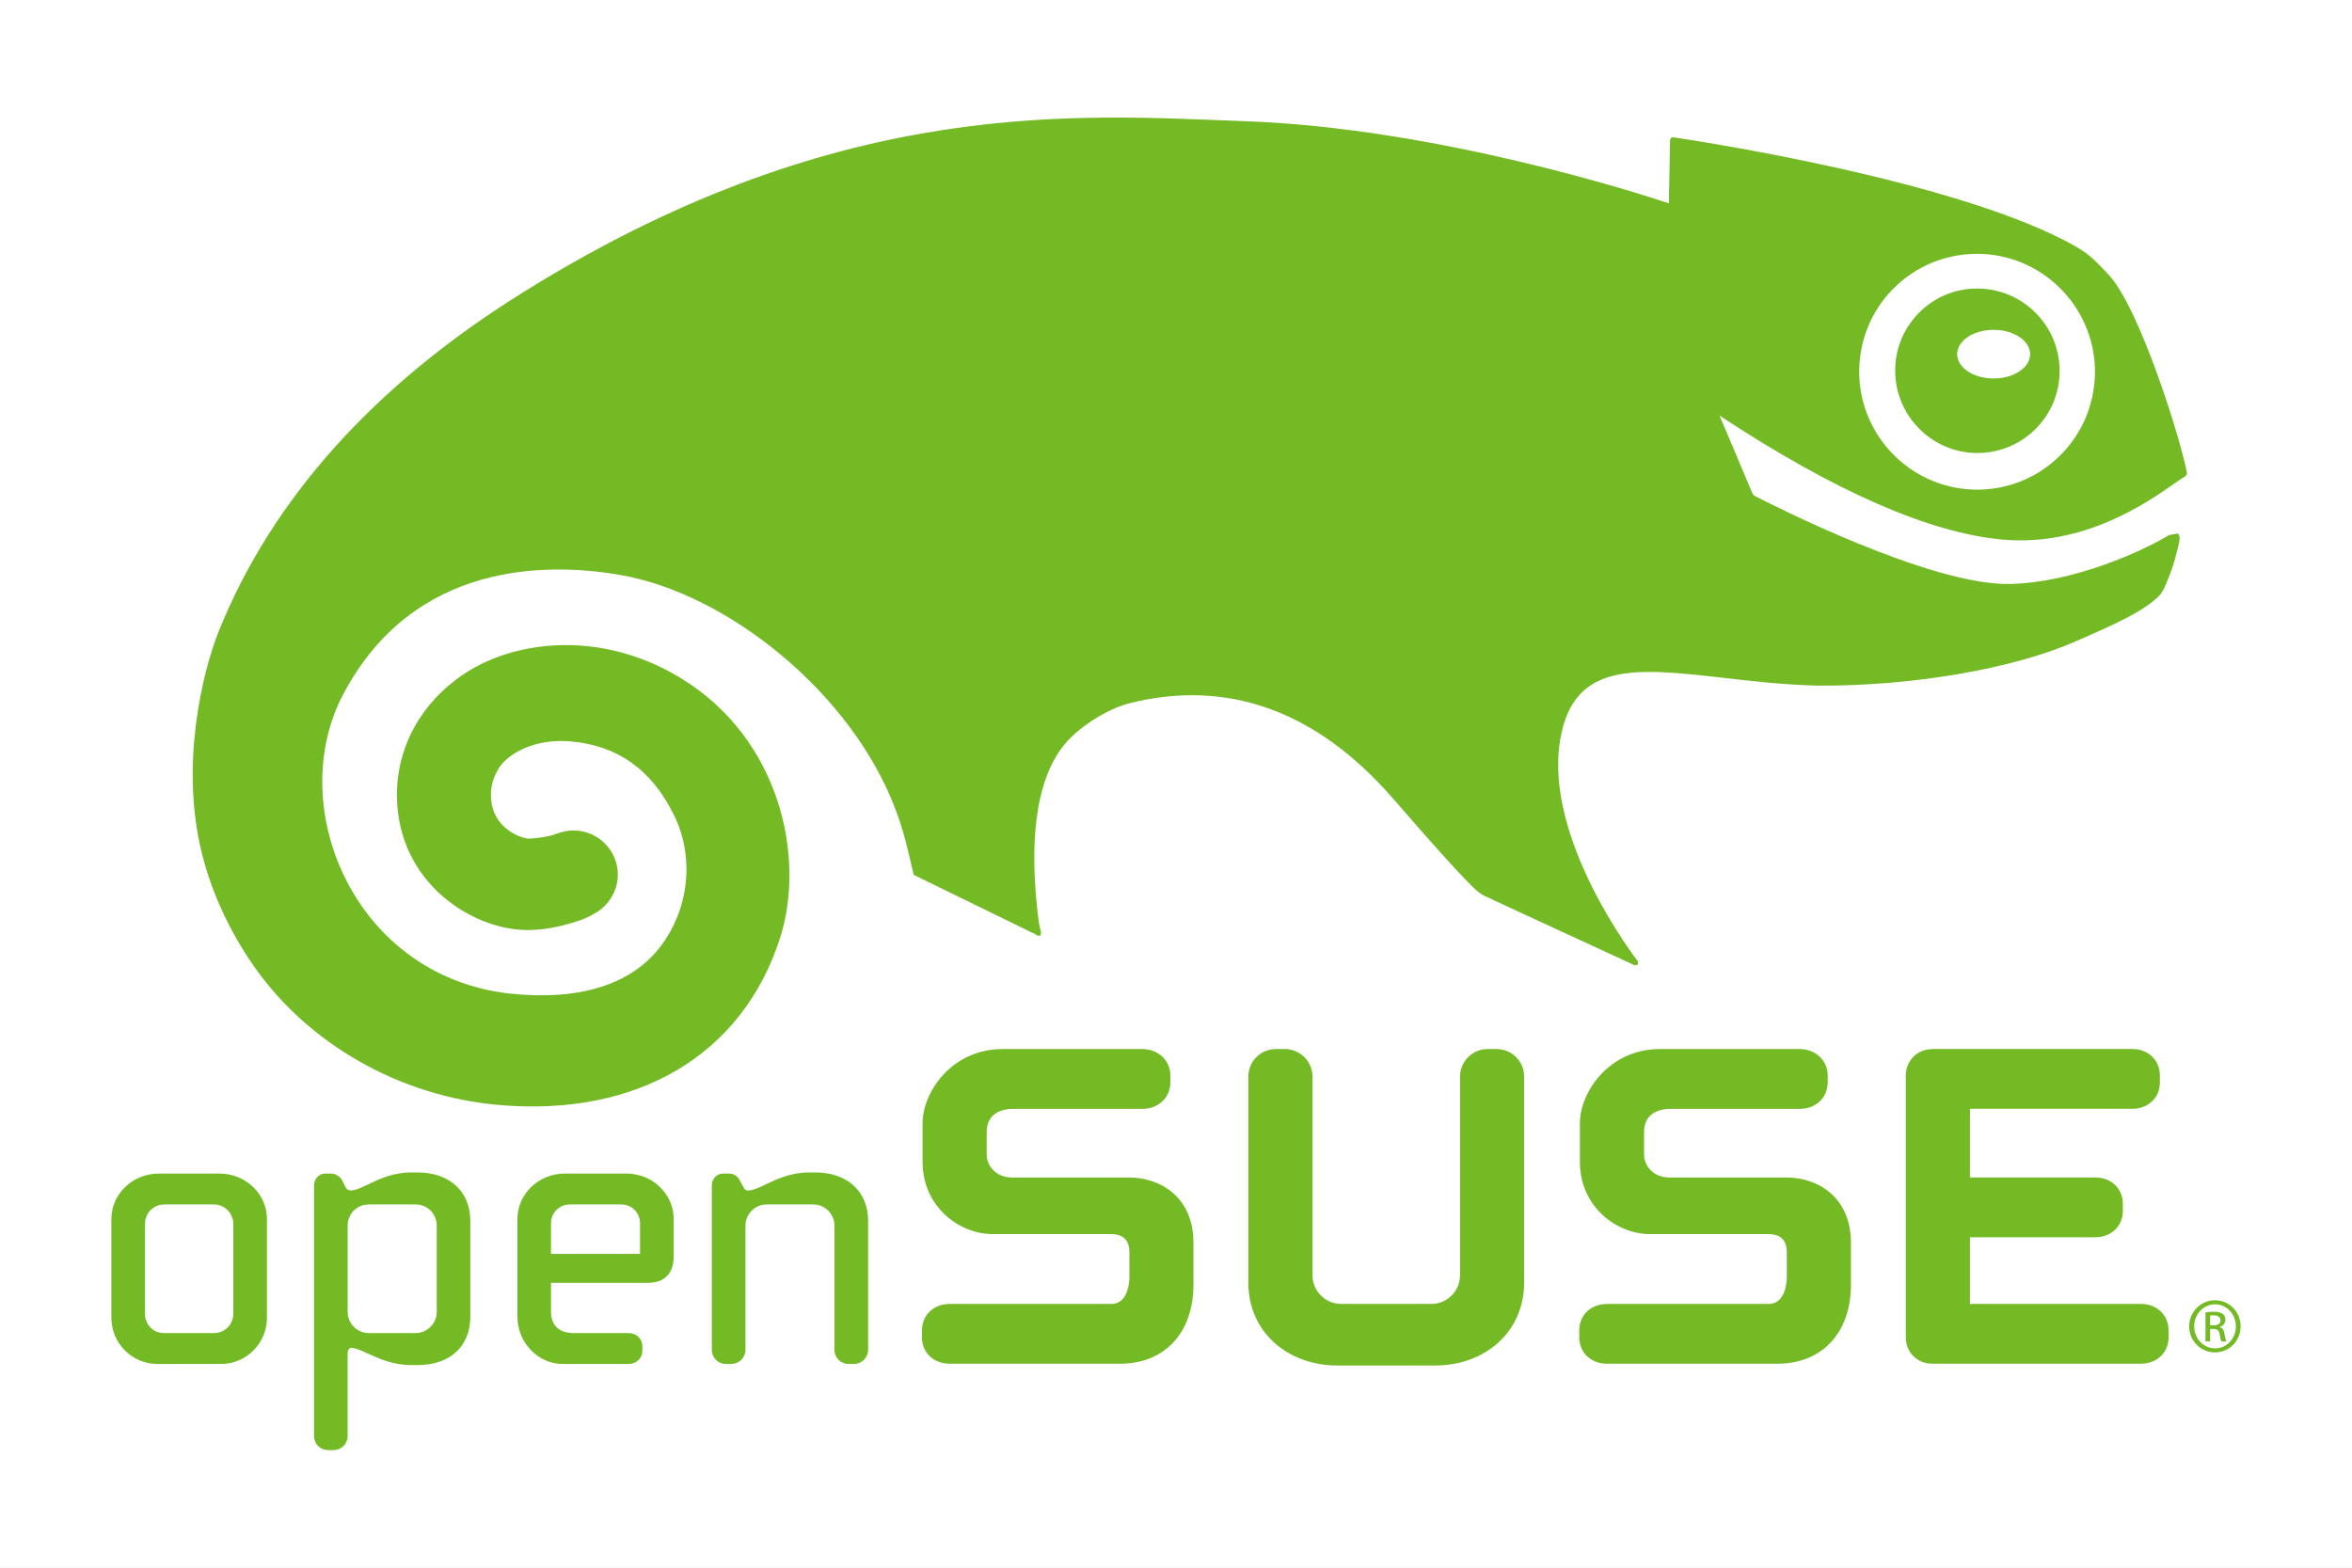
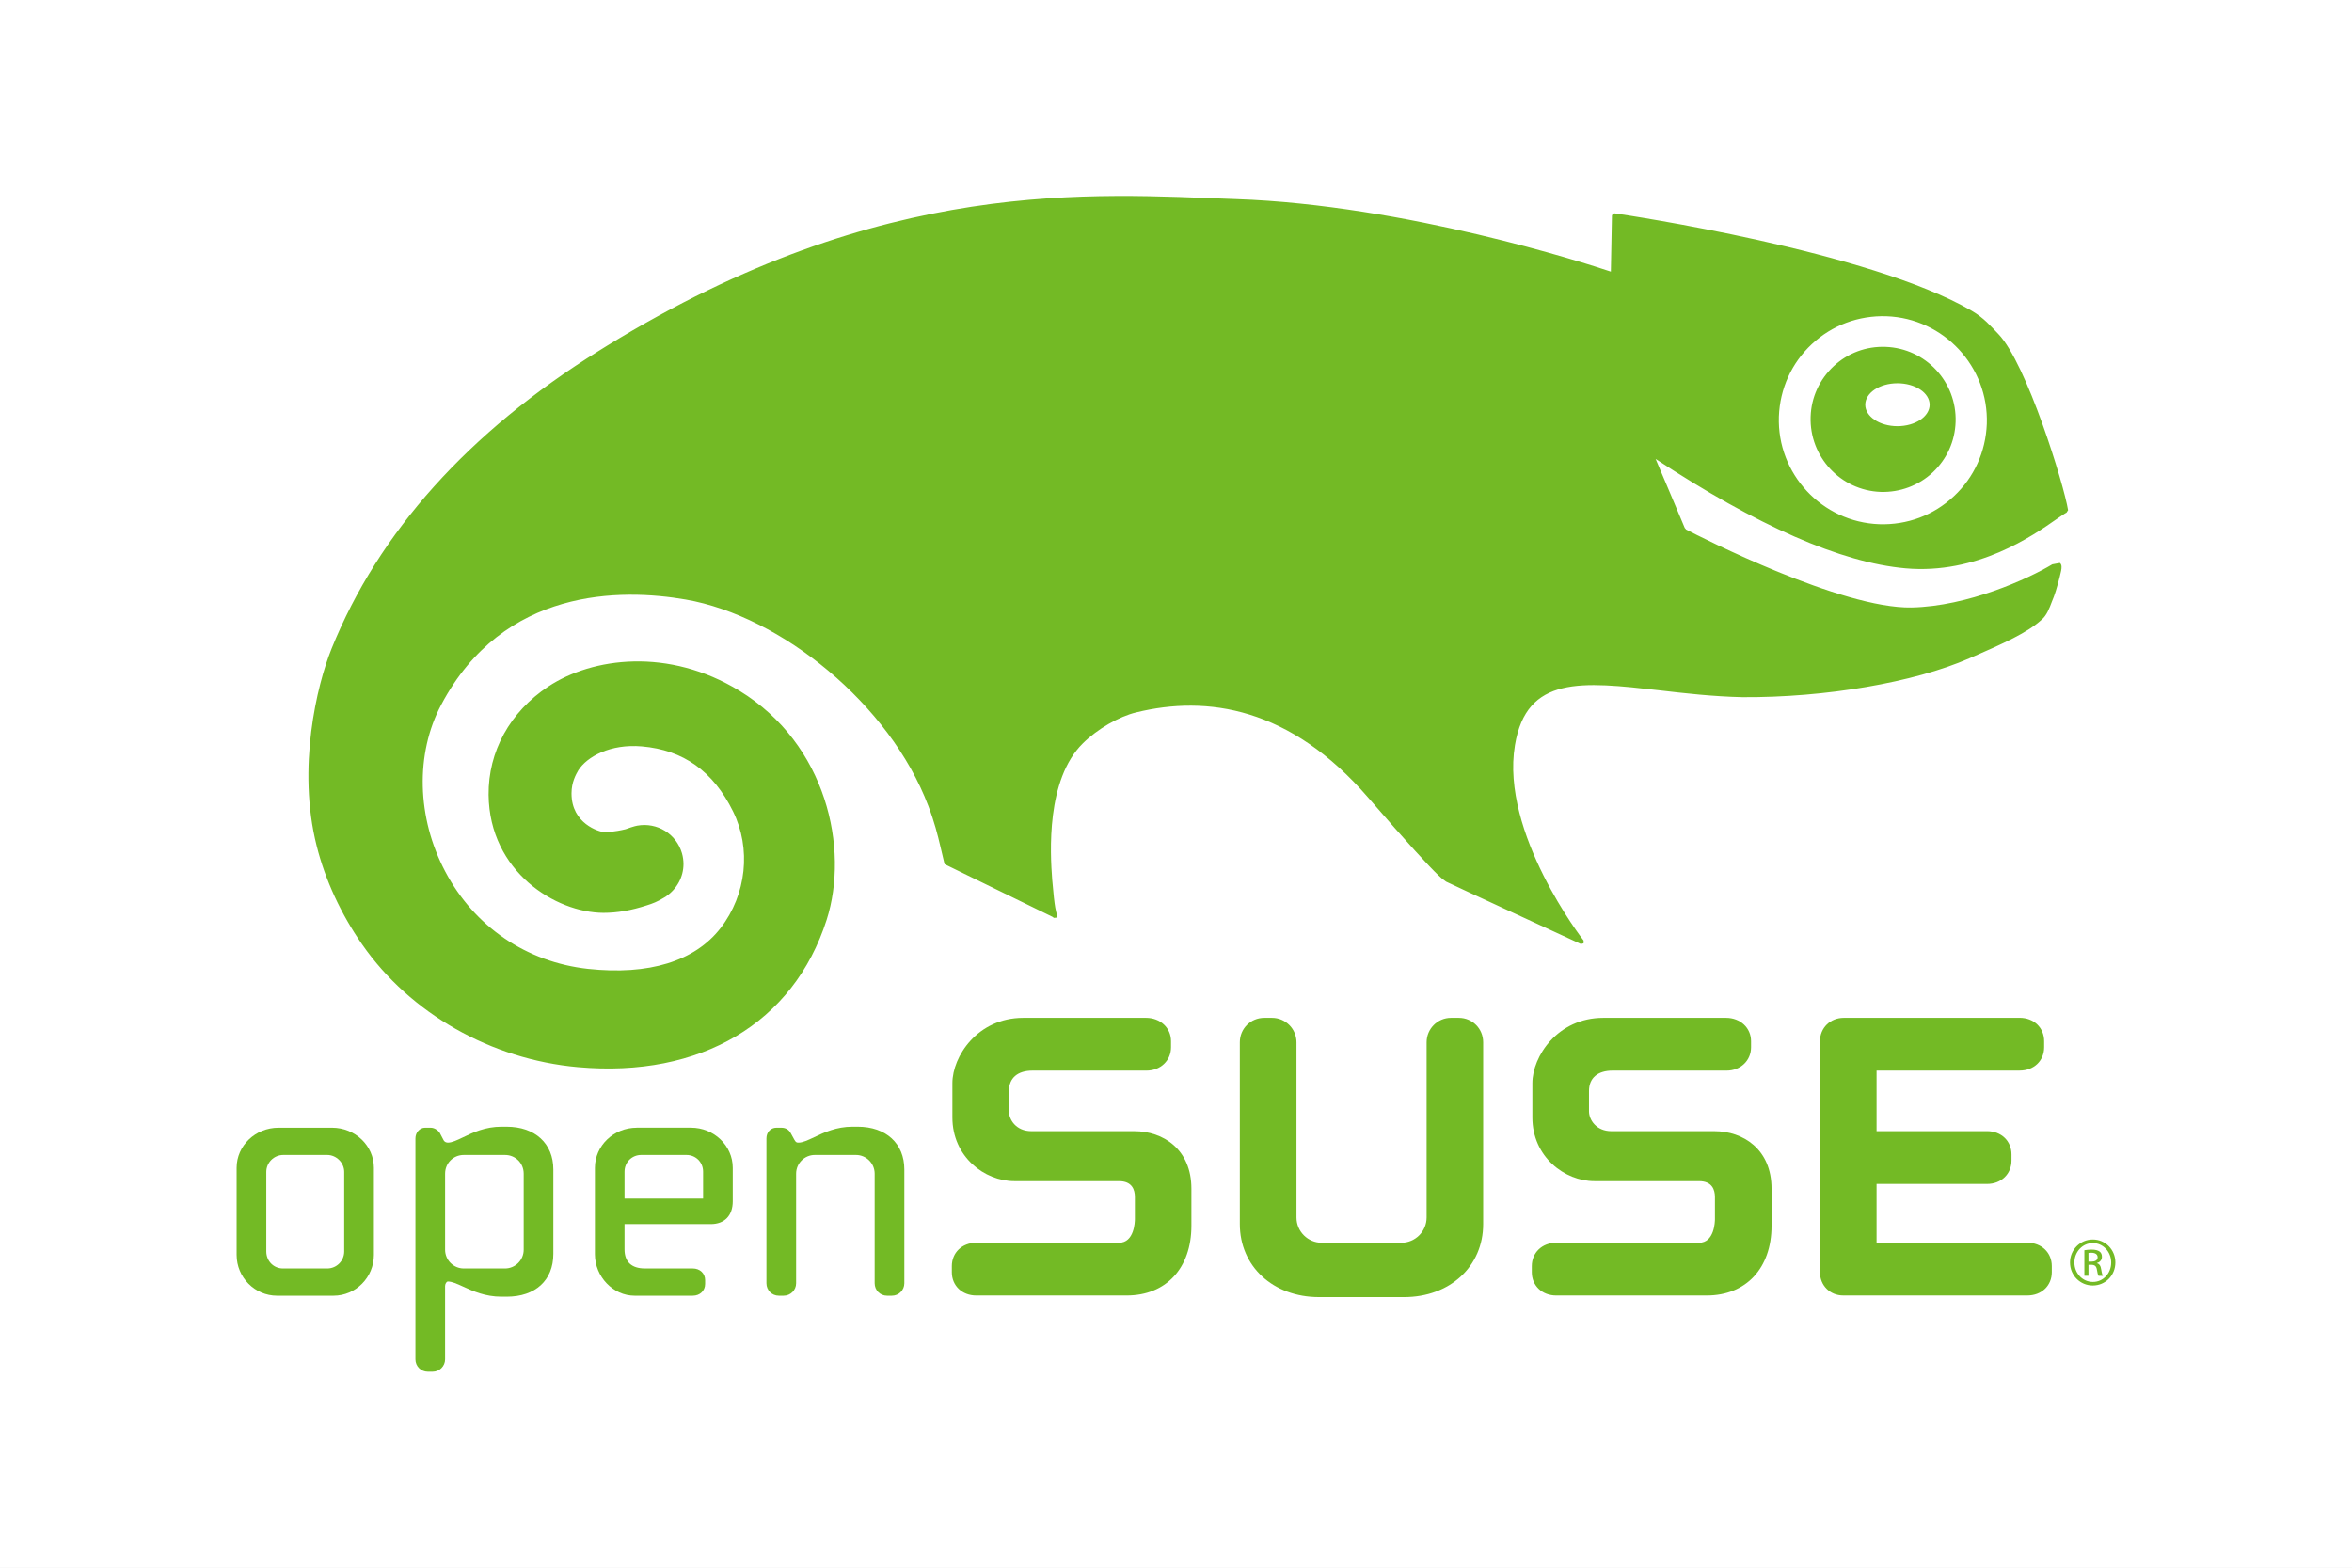
<svg xmlns="http://www.w3.org/2000/svg" width="300" height="200" viewBox="0 0 79.375 52.917" version="1.1" id="svg8">
  <defs id="defs2" />
  <g id="layer1" transform="translate(0,-244.0833)">
    <rect style="fill:#ffffff;fill-opacity:0.997;stroke:none;stroke-width:0.07;stroke-linecap:butt;stroke-linejoin:round;stroke-miterlimit:4;stroke-dasharray:none;stroke-opacity:1" id="rect4504" width="79.375" height="52.917" x="-2.8421709e-14" y="244.083" />
-     <g transform="matrix(0.2245561,0,0,0.2245561,-50.77652,154.5592)" id="g836">
+     <g transform="matrix(0.1981377,0,0,0.1981377,-40.13369,168.2042)" id="g836">
      <path style="clip-rule:evenodd;fill:#73ba25;fill-opacity:1;fill-rule:evenodd" id="Geeko" d="m 523.715,442.053 c -3.311,-0.119 -6.451,1.051 -8.85,3.301 -2.399,2.25 -3.815,5.298 -3.915,8.599 -0.23,6.821 5.111,12.559 11.916,12.81 3.309,0.1 6.465,-1.07 8.878,-3.32 2.41,-2.261 3.795,-5.311 3.901,-8.599 0.23,-6.819 -5.109,-12.549 -11.93,-12.791 z m 2.021,13.512 c -3.031,0 -5.479,-1.64 -5.479,-3.65 0,-2.029 2.448,-3.66 5.479,-3.66 3.031,0 5.486,1.631 5.486,3.66 0,2.01 -2.457,3.65 -5.486,3.65 z m 27.153,15.799 c 0.805,-0.531 1.396,-0.972 1.645,-1.07 l 0.268,-0.419 c -0.68,-4.279 -7.059,-25.029 -11.884,-30.019 -1.329,-1.359 -2.394,-2.699 -4.55,-3.96 -17.454,-10.171 -58.863,-16.309 -60.803,-16.59 l -0.33,0.091 -0.125,0.3 c 0,0 -0.16,8.58 -0.184,9.539 -4.229,-1.421 -34.972,-11.351 -63.791,-12.351 -24.44,-0.859 -60.033,-4.02 -107.196,24.98 l -1.394,0.868 c -22.19,13.841 -37.51,30.91 -45.518,50.739 -2.512,6.24 -5.889,20.32 -2.541,33.569 1.442,5.791 4.13,11.611 7.756,16.819 8.194,11.77 21.944,19.58 36.749,20.899 20.904,1.87 36.733,-7.519 42.363,-25.099 3.871,-12.13 0,-29.928 -14.839,-39.008 -12.07,-7.391 -25.049,-5.711 -32.578,-0.73 -6.531,4.33 -10.23,11.06 -10.165,18.451 0.151,13.11 11.444,20.078 19.564,20.099 2.359,0 4.728,-0.41 7.399,-1.28 0.951,-0.289 1.845,-0.649 2.831,-1.259 l 0.309,-0.181 0.195,-0.13 -0.065,0.039 c 1.85,-1.261 2.964,-3.311 2.964,-5.511 0,-0.6 -0.084,-1.208 -0.256,-1.821 -0.959,-3.32 -4.239,-5.328 -7.638,-4.709 l -0.46,0.109 -0.621,0.189 -0.901,0.31 c -1.87,0.46 -3.269,0.5 -3.569,0.51 -0.951,-0.061 -5.625,-1.461 -5.625,-6.58 v -0.07 c 0,-1.88 0.754,-3.199 1.17,-3.92 1.454,-2.28 5.435,-4.518 10.814,-4.05 7.059,0.61 12.149,4.23 15.52,11.06 3.129,6.349 2.31,14.159 -2.11,19.88 -4.39,5.668 -12.205,8.078 -22.599,6.959 -10.481,-1.159 -19.34,-7.191 -24.303,-16.579 -4.856,-9.178 -5.121,-20.059 -0.686,-28.418 10.609,-20.029 30.649,-19.82 41.637,-17.921 16.26,2.82 34.758,17.819 41.319,35.139 1.059,2.761 1.599,4.949 2.071,6.951 l 0.709,2.99 18.37,8.969 0.24,0.181 0.446,-0.04 0.081,-0.53 c -0.114,-0.41 -0.381,-0.789 -0.805,-5.93 -0.349,-4.562 -1.059,-17.051 5.228,-23.24 2.441,-2.419 6.161,-4.578 9.099,-5.269 12.04,-2.941 26.159,-0.912 39.507,14.539 6.91,7.98 10.279,11.619 11.97,13.249 l 0.589,0.531 0.695,0.519 c 0.554,0.302 22.954,10.621 22.954,10.621 l 0.461,-0.11 0.01,-0.479 c -0.149,-0.17 -14.199,-18.328 -11.698,-33.279 1.97,-11.909 11.447,-10.83 24.558,-9.35 4.279,0.5 9.152,1.059 14.196,1.172 14.084,0.089 29.254,-2.512 38.604,-6.602 6.049,-2.629 9.909,-4.379 12.328,-6.579 0.87,-0.721 1.321,-1.891 1.791,-3.15 l 0.33,-0.831 c 0.391,-1.021 0.966,-3.171 1.219,-4.35 0.102,-0.519 0.161,-1.068 -0.209,-1.359 l -1.294,0.24 c -4.106,2.471 -14.369,7.15 -23.965,7.35 -11.914,0.24 -35.898,-11.981 -38.399,-13.28 l -0.24,-0.279 c -0.589,-1.44 -4.19,-9.95 -4.96,-11.749 17.27,11.379 31.594,17.668 42.559,18.638 12.207,1.087 21.721,-5.574 25.785,-8.422 z m -47.347,-17.439 c 0.175,-4.73 2.155,-9.12 5.614,-12.34 3.46,-3.231 7.975,-4.9 12.708,-4.749 9.76,0.349 17.43,8.589 17.095,18.338 -0.184,4.73 -2.164,9.12 -5.614,12.33 -3.46,3.25 -7.964,4.92 -12.719,4.76 -9.75,-0.36 -17.411,-8.58 -17.084,-18.338 z" />
      <path style="fill:#73ba25;fill-opacity:1" id="path7" d="m 376.836,556.359 c -7.784,0 -12.065,6.58 -12.065,11.13 v 5.84 c 0,6.7 5.474,10.851 10.55,10.851 h 17.819 c 2.245,0 2.715,1.47 2.715,2.71 v 3.769 c 0,0.4 -0.081,4.02 -2.715,4.02 h -24.303 c -2.415,0 -4.16,1.68 -4.16,3.98 v 1.042 c 0,2.291 1.745,3.96 4.16,3.96 h 25.624 c 6.698,0 11.02,-4.66 11.02,-11.879 v -6.302 c 0,-6.779 -4.87,-9.809 -9.706,-9.809 h -17.533 c -2.639,0 -3.836,-1.98 -3.836,-3.38 v -3.48 c 0,-2.191 1.464,-3.46 4.025,-3.46 h 19.408 c 2.38,0 4.171,-1.71 4.171,-3.971 v -1.04 c 0,-2.269 -1.821,-3.981 -4.251,-3.981 z" />
      <path style="fill:#73ba25;fill-opacity:1" id="path9" d="m 449.698,556.359 c -2.301,0 -4.155,1.87 -4.155,4.171 v 29.838 c 0,2.391 -1.95,4.311 -4.311,4.311 h -13.545 c -2.369,0 -4.309,-1.92 -4.309,-4.311 v -29.838 c 0,-2.301 -1.87,-4.171 -4.169,-4.171 h -1.31 c -2.334,0 -4.171,1.842 -4.171,4.171 v 30.968 c 0,7.21 5.674,12.44 13.489,12.44 h 14.485 c 7.805,0 13.475,-5.228 13.475,-12.44 v -30.968 c 0,-2.329 -1.829,-4.171 -4.16,-4.171 z" />
      <path style="fill:#73ba25;fill-opacity:1" id="path11" d="m 475.631,556.359 c -7.78,0 -12.074,6.58 -12.074,11.13 v 5.84 c 0,6.7 5.484,10.851 10.563,10.851 h 17.814 c 2.248,0 2.72,1.47 2.72,2.71 v 3.769 c 0,0.4 -0.081,4.02 -2.72,4.02 h -24.314 c -2.405,0 -4.16,1.68 -4.16,3.98 v 1.042 c 0,2.291 1.756,3.96 4.16,3.96 h 25.633 c 6.7,0 11.041,-4.66 11.041,-11.879 v -6.302 c 0,-6.779 -4.885,-9.809 -9.72,-9.809 h -17.533 c -2.647,0 -3.839,-1.98 -3.839,-3.38 v -3.48 c 0,-2.191 1.464,-3.46 4.025,-3.46 h 19.419 c 2.375,0 4.158,-1.71 4.158,-3.971 v -1.04 c 0,-2.269 -1.819,-3.981 -4.26,-3.981 z" />
      <path style="fill:#73ba25;fill-opacity:1" id="path13" d="m 516.596,556.359 c -2.31,0 -4.055,1.712 -4.055,3.981 v 39.358 c 0,2.259 1.705,3.96 3.964,3.96 h 31.364 c 2.415,0 4.16,-1.67 4.16,-3.96 v -1.042 c 0,-2.299 -1.745,-3.979 -4.16,-3.979 0,0 -24.533,0 -25.687,0 0,-1.021 0,-9.011 0,-10.02 1.143,0 18.822,0 18.822,0 2.41,0 4.16,-1.691 4.16,-3.981 v -1.04 c 0,-2.301 -1.75,-3.971 -4.16,-3.971 0,0 -17.679,0 -18.822,0 0,-1.03 0,-9.29 0,-10.32 1.143,0 24.382,0 24.382,0 2.406,0 4.16,-1.659 4.16,-3.971 v -1.04 c 0,-2.301 -1.754,-3.981 -4.16,-3.981 h -29.968 z" />
      <g transform="matrix(1.753857,0,0,1.753857,-611.6028,-134.1257)" style="fill:#73ba25;fill-opacity:1" id="g15">
        <path style="fill:#73ba25;fill-opacity:1" id="path17" d="m 491.254,404.369 c -2.241,0 -4.065,1.744 -4.065,3.894 v 8.461 c 0,2.184 1.765,3.963 3.929,3.963 h 5.473 c 2.164,0 3.929,-1.779 3.929,-3.963 v -8.461 c 0,-2.149 -1.825,-3.894 -4.065,-3.894 z m -1.184,12.019 v -7.726 c 0,-0.906 0.744,-1.647 1.654,-1.647 h 4.264 c 0.89,0 1.648,0.758 1.648,1.647 v 7.726 c 0,0.912 -0.738,1.653 -1.648,1.653 h -4.296 c -0.912,0 -1.622,-0.725 -1.622,-1.653 z" />
        <path style="fill:#73ba25;fill-opacity:1" id="path19" d="m 512.91,404.271 c -1.578,0 -2.768,0.564 -3.723,1.026 -0.582,0.279 -1.086,0.52 -1.477,0.52 -0.177,0 -0.328,-0.08 -0.408,-0.211 l -0.364,-0.696 c -0.091,-0.183 -0.456,-0.541 -0.907,-0.541 h -0.541 c -0.52,0 -0.936,0.467 -0.936,1.037 v 21.461 c 0,0.673 0.531,1.203 1.203,1.203 h 0.468 c 0.667,0 1.209,-0.536 1.209,-1.203 v -7.121 c 0,-0.211 0.137,-0.439 0.276,-0.439 0.391,0 0.895,0.229 1.477,0.496 0.955,0.439 2.145,0.98 3.723,0.98 h 0.505 c 2.794,0 4.532,-1.597 4.532,-4.162 v -8.192 c 0,-2.526 -1.775,-4.157 -4.532,-4.157 h -0.505 z m -5.475,11.952 v -7.39 c 0,-1.021 0.798,-1.818 1.818,-1.818 h 3.997 c 1.021,0 1.818,0.798 1.818,1.818 v 7.39 c 0,1.003 -0.818,1.818 -1.818,1.818 h -3.997 c -1.001,0 -1.818,-0.815 -1.818,-1.818 z" />
        <path style="fill:#73ba25;fill-opacity:1" id="path21" d="m 526.044,404.369 c -2.241,0 -4.06,1.744 -4.06,3.894 v 8.398 c 0,2.178 1.768,4.025 3.854,4.025 h 5.647 c 0.698,0 1.203,-0.484 1.203,-1.141 v -0.37 c 0,-0.661 -0.505,-1.135 -1.203,-1.135 h -4.639 c -1.3,0 -1.986,-0.639 -1.986,-1.854 0,0 0,-2.115 0,-2.457 0.379,0 8.369,0 8.369,0 1.346,0 2.142,-0.821 2.142,-2.212 v -3.256 c 0,-2.149 -1.822,-3.894 -4.054,-3.894 h -5.273 z m -1.183,4.265 c 0,-0.907 0.713,-1.619 1.621,-1.619 h 4.396 c 0.906,0 1.613,0.712 1.613,1.619 0,0 0,2.28 0,2.622 -0.364,0 -7.258,0 -7.631,0 10e-4,-0.342 10e-4,-2.622 10e-4,-2.622 z" />
        <path style="fill:#73ba25;fill-opacity:1" id="path23" d="m 546.997,404.271 c -1.573,0 -2.76,0.564 -3.718,1.021 -0.596,0.28 -1.105,0.525 -1.521,0.525 -0.183,0 -0.257,-0.023 -0.399,-0.269 l -0.331,-0.604 c -0.19,-0.382 -0.513,-0.575 -0.949,-0.575 h -0.465 c -0.562,0 -0.972,0.438 -0.972,1.037 v 14.077 c 0,0.667 0.527,1.203 1.206,1.203 h 0.465 c 0.667,0 1.211,-0.542 1.211,-1.203 v -10.65 c 0,-0.998 0.815,-1.818 1.813,-1.818 h 3.999 c 1.001,0 1.816,0.82 1.816,1.818 v 10.65 c 0,0.667 0.53,1.203 1.203,1.203 h 0.47 c 0.667,0 1.209,-0.542 1.209,-1.203 v -11.055 c 0,-2.526 -1.776,-4.157 -4.535,-4.157 z" />
      </g>
      <g transform="matrix(1.753857,0,0,1.753857,-611.6028,-134.1257)" style="fill:#73ba25;fill-opacity:1" id="g25">
        <path style="fill:#73ba25;fill-opacity:1" id="path27" d="m 667.456,415.229 c 1.218,0 2.188,0.99 2.188,2.229 0,1.257 -0.971,2.237 -2.198,2.237 -1.218,0 -2.208,-0.98 -2.208,-2.237 0,-1.238 0.99,-2.229 2.208,-2.229 z m -0.01,0.346 c -0.98,0 -1.782,0.842 -1.782,1.882 0,1.06 0.802,1.891 1.792,1.891 0.99,0.011 1.782,-0.831 1.782,-1.881 0,-1.05 -0.792,-1.892 -1.782,-1.892 z m -0.416,3.179 h -0.396 v -2.485 c 0.208,-0.03 0.406,-0.06 0.703,-0.06 0.377,0 0.624,0.079 0.772,0.188 0.149,0.108 0.229,0.276 0.229,0.515 0,0.326 -0.218,0.524 -0.485,0.604 v 0.021 c 0.218,0.039 0.366,0.237 0.416,0.604 0.06,0.387 0.118,0.535 0.158,0.614 h -0.416 c -0.06,-0.079 -0.119,-0.307 -0.168,-0.634 -0.06,-0.316 -0.218,-0.436 -0.535,-0.436 h -0.277 v 1.069 z m 0,-1.377 h 0.287 c 0.327,0 0.604,-0.118 0.604,-0.426 0,-0.218 -0.158,-0.436 -0.604,-0.436 -0.129,0 -0.218,0.01 -0.287,0.021 z" />
      </g>
    </g>
  </g>
</svg>
